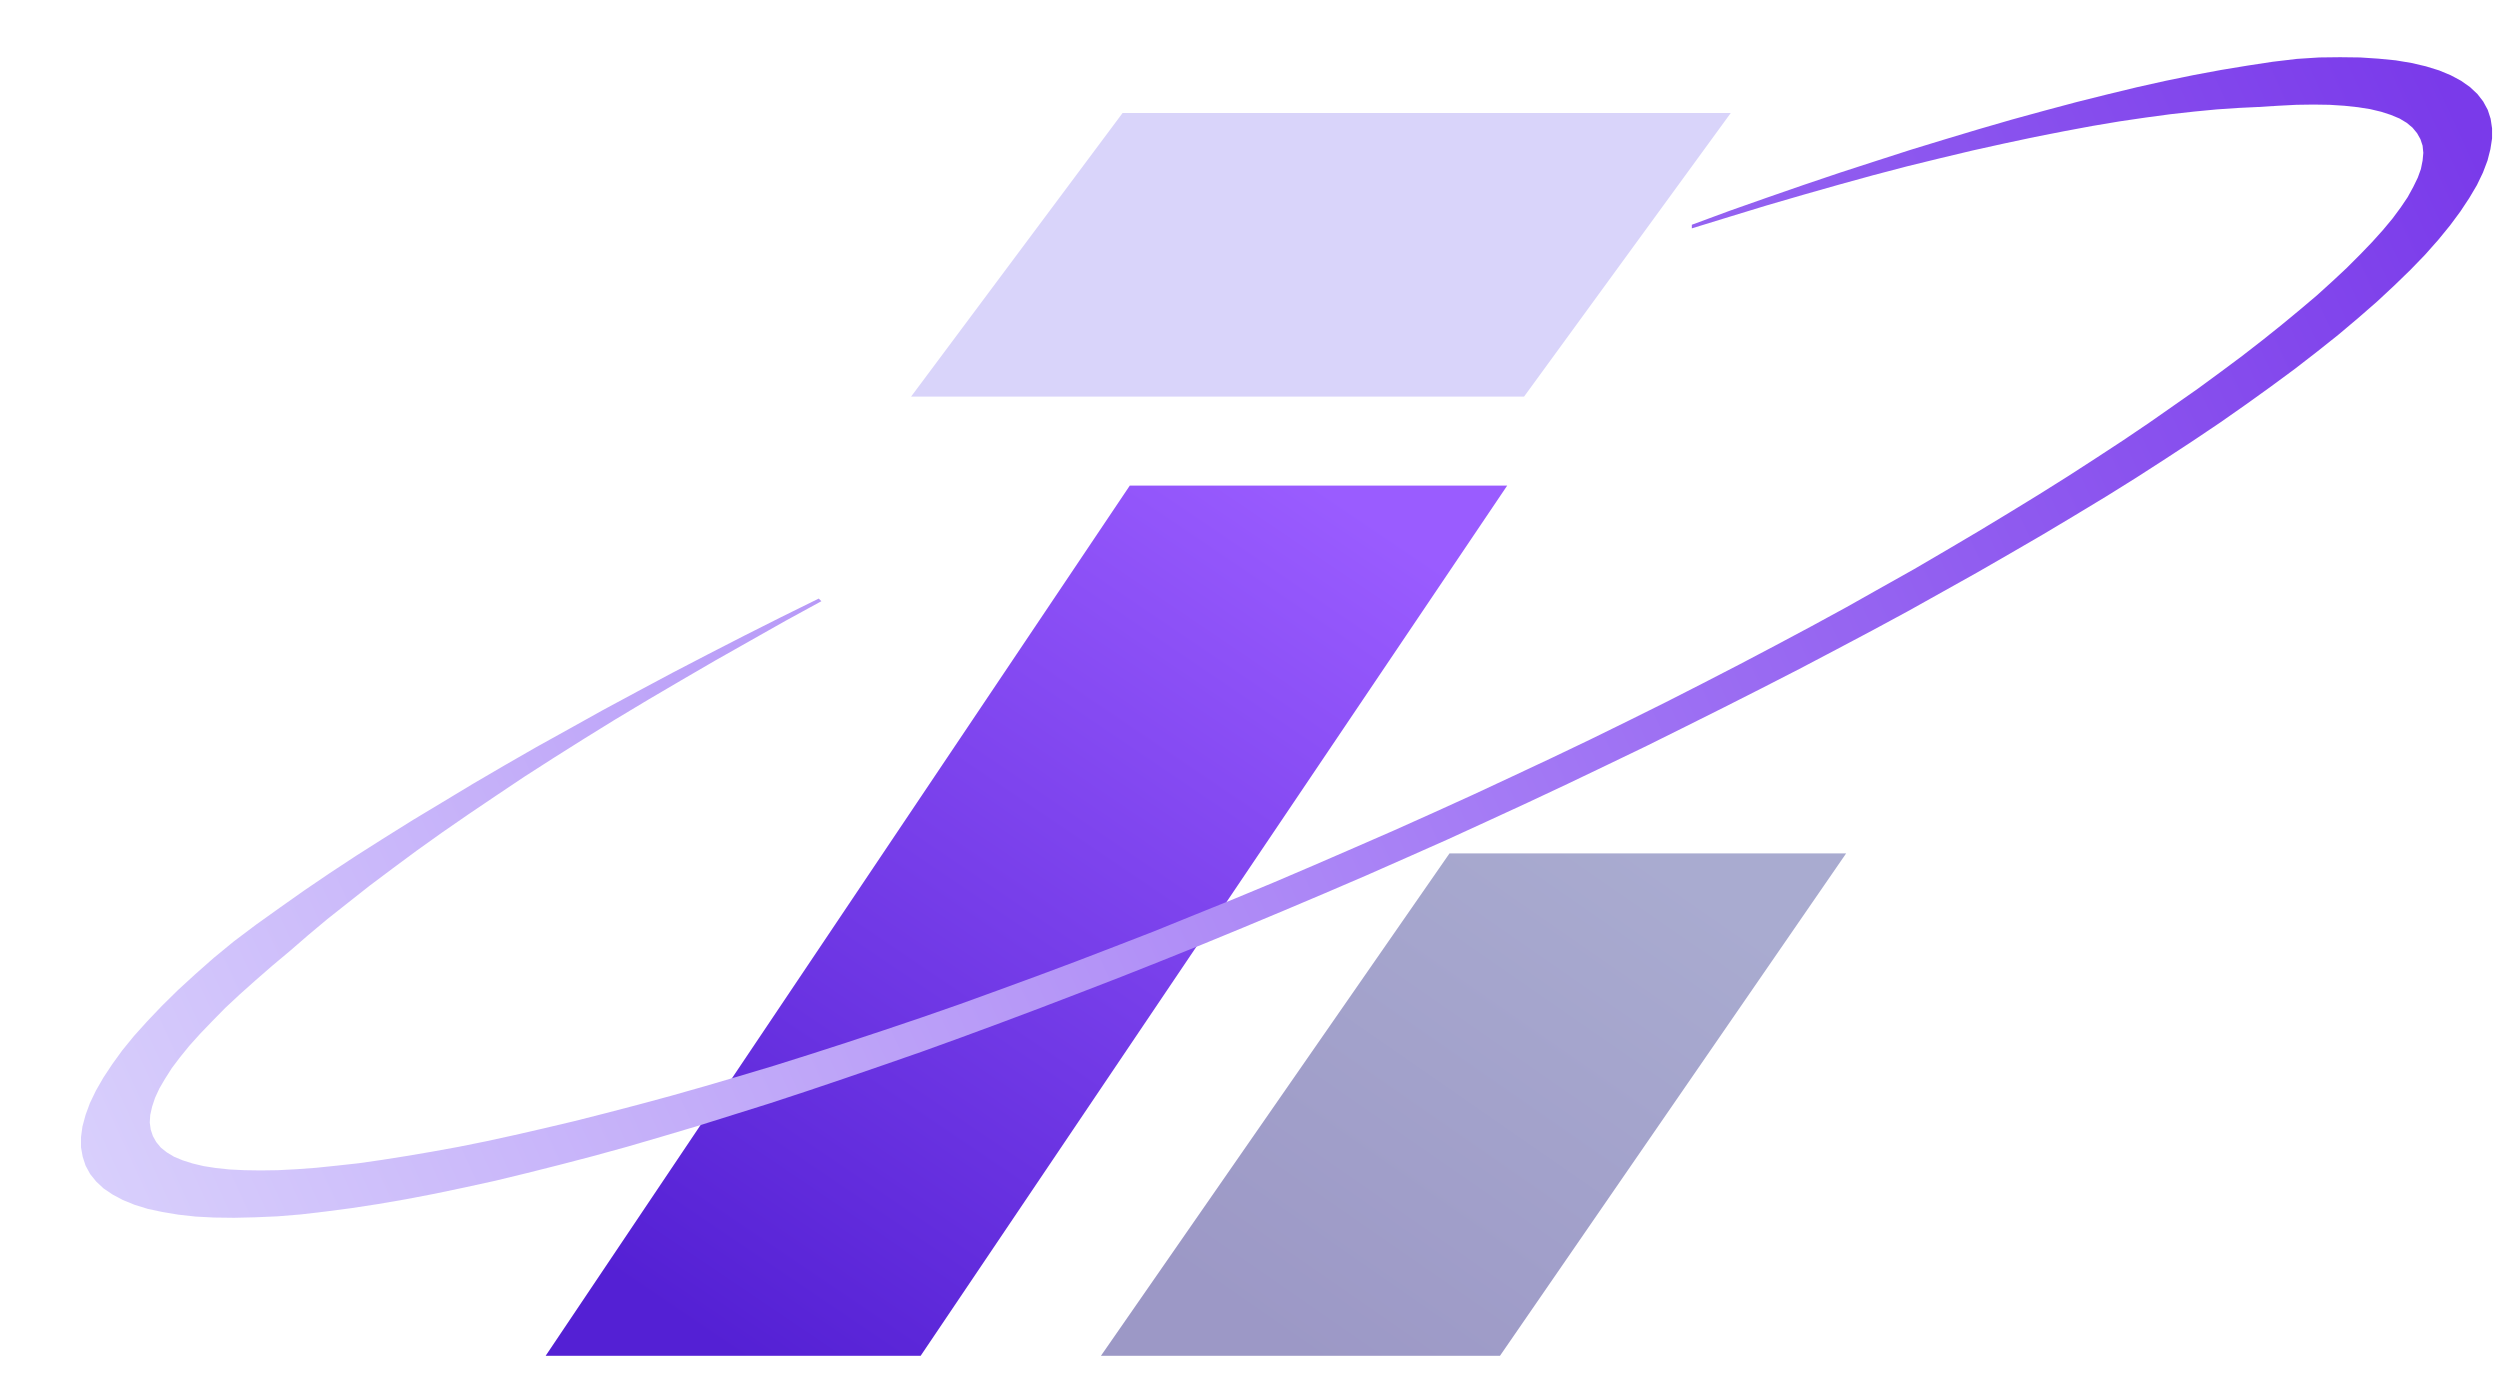
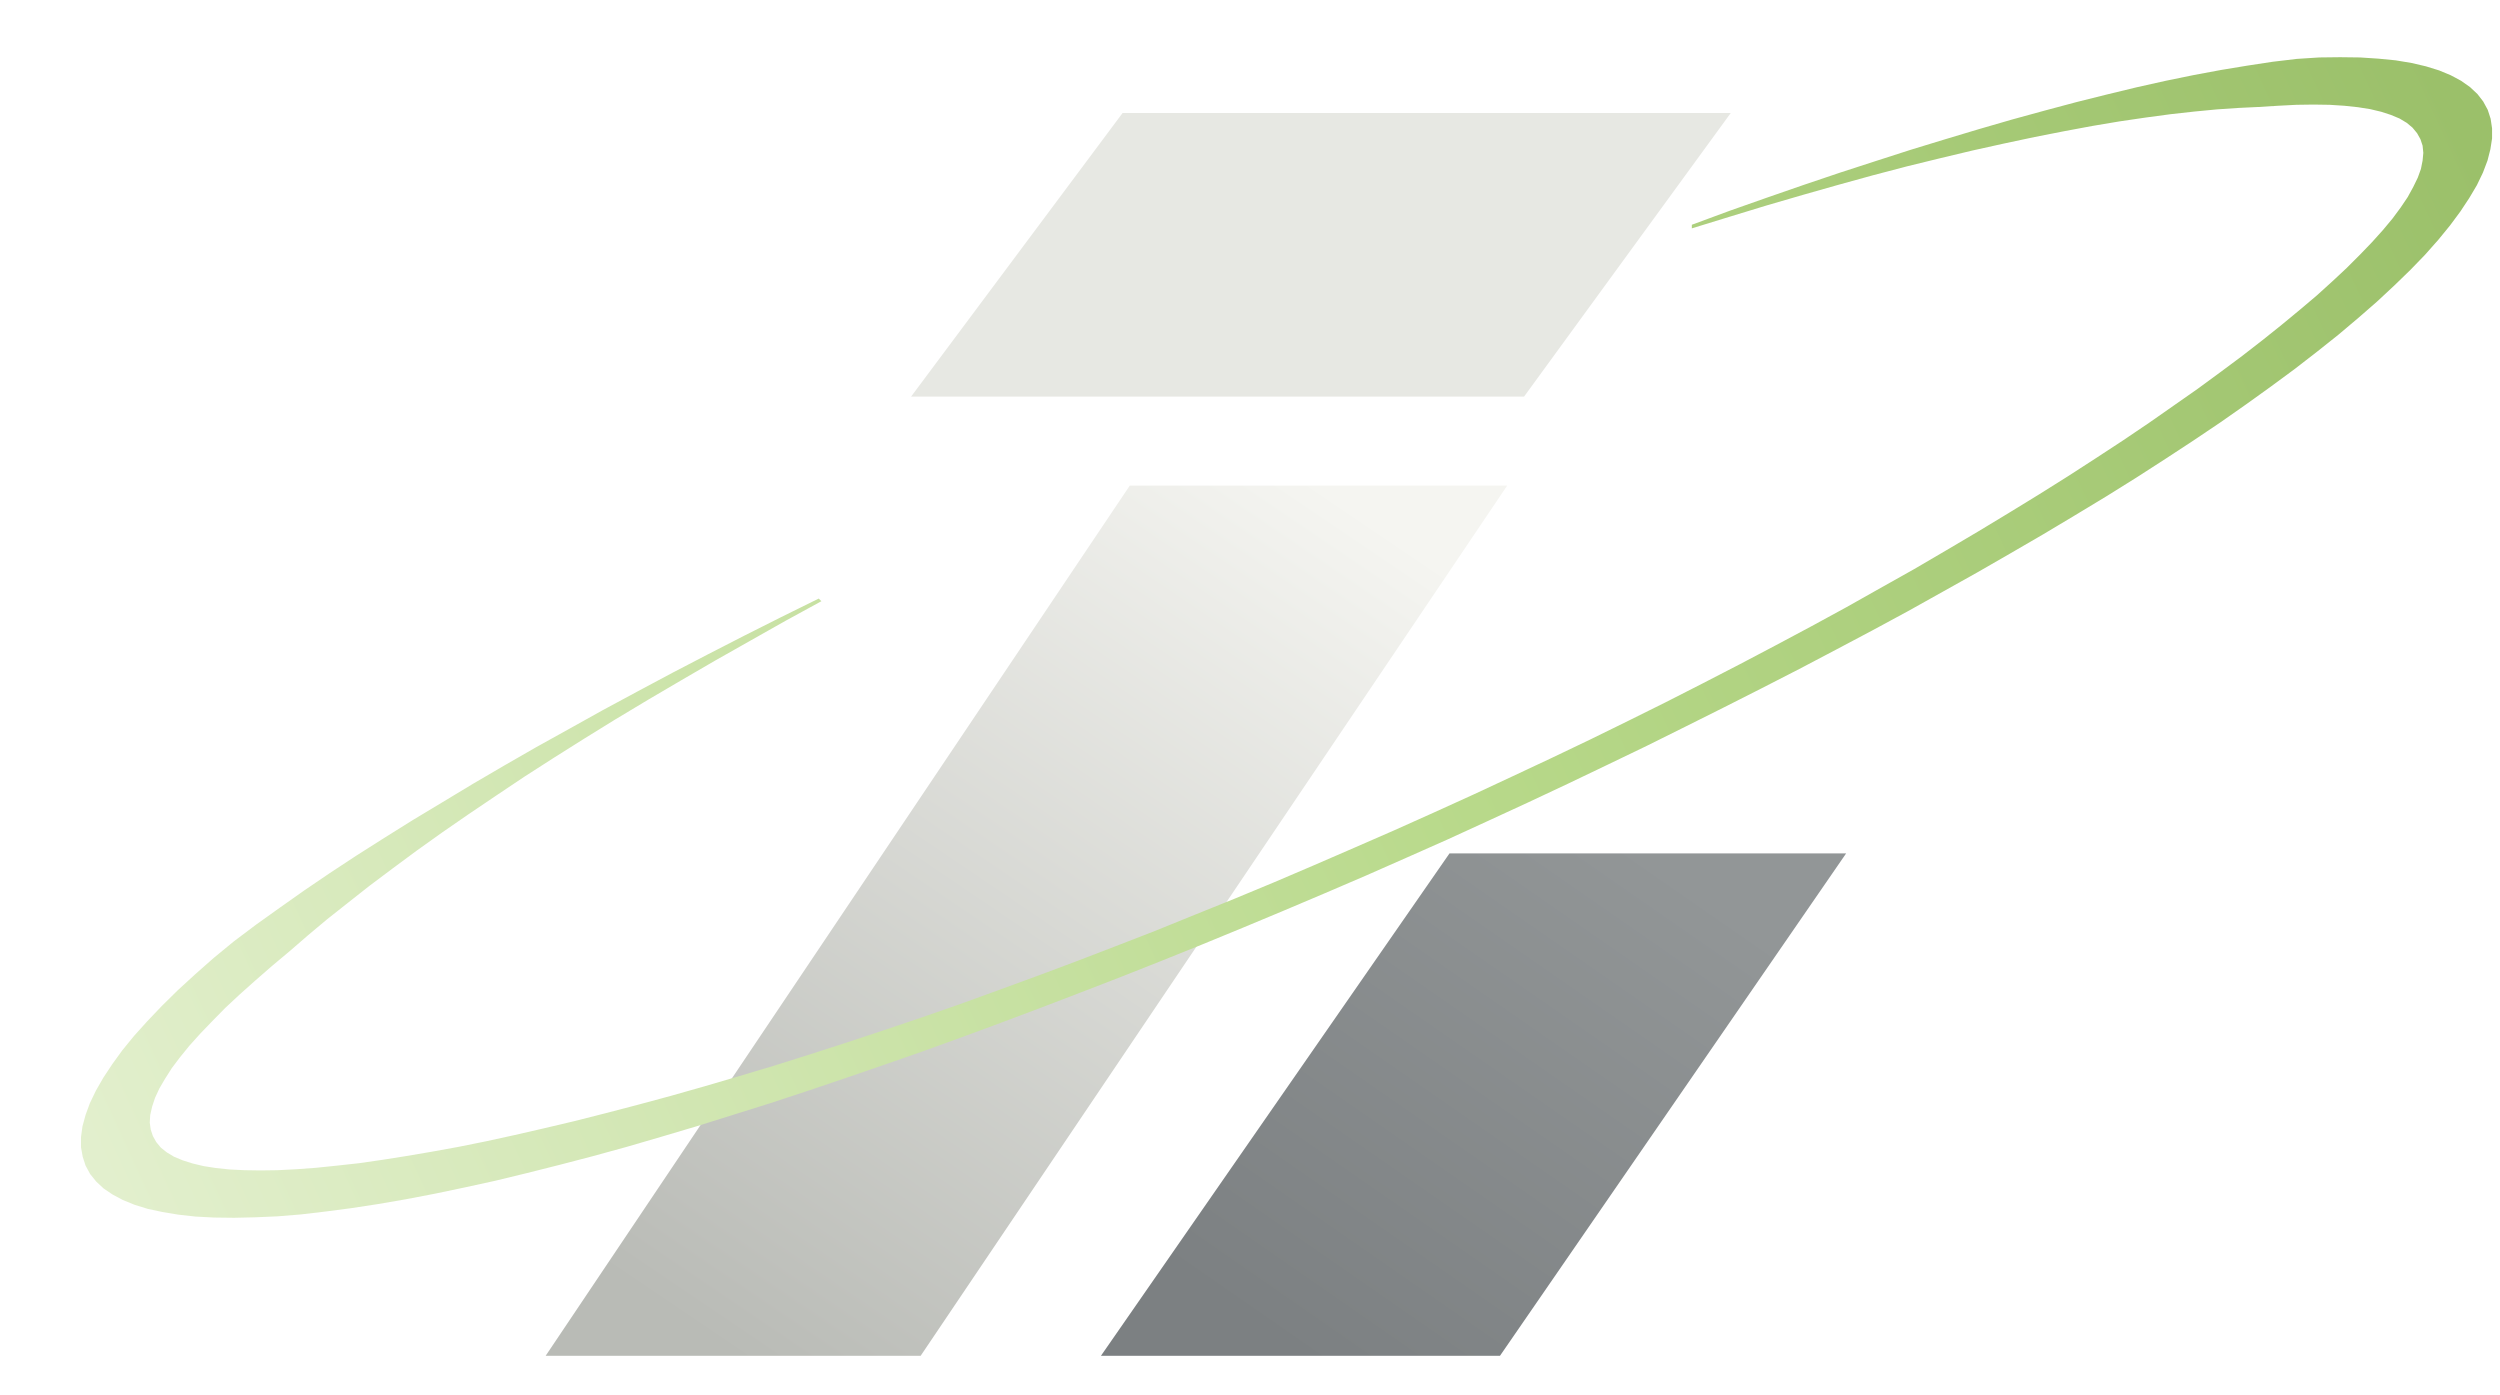
<svg xmlns="http://www.w3.org/2000/svg" viewBox="250 190 1040 580" role="img" aria-label="Iridium Group">
  <defs>
    <linearGradient id="ir-stem" x1="800" y1="392" x2="555" y2="754" gradientUnits="userSpaceOnUse">
-       <stop offset="0" stop-color="#9A5CFF" />
-       <stop offset="1" stop-color="#5420D4" />
+       <stop offset="0" stop-color="#F5F5F1" />
+       <stop offset="1" stop-color="#B9BBB6" />
    </linearGradient>
    <linearGradient id="ir-base" x1="935" y1="545" x2="790" y2="754" gradientUnits="userSpaceOnUse">
-       <stop offset="0" stop-color="#A9ABD0" />
-       <stop offset="1" stop-color="#9C98C6" />
+       <stop offset="0" stop-color="#929697" />
+       <stop offset="1" stop-color="#7C8082" />
    </linearGradient>
    <linearGradient id="ir-ring" x1="270" y1="690" x2="1270" y2="230" gradientUnits="userSpaceOnUse">
-       <stop offset="0" stop-color="#DAD2FC" />
-       <stop offset="0.55" stop-color="#A57CF5" />
-       <stop offset="1" stop-color="#7A3AEA" />
+       <stop offset="0" stop-color="#E4F0D0" />
+       <stop offset="0.55" stop-color="#B8D98A" />
+       <stop offset="1" stop-color="#9BC06A" />
    </linearGradient>
  </defs>
-   <path fill="#D9D4FA" d="M717 237H970L884 355H629Z" />
+   <path fill="#E7E8E3" d="M717 237H970L884 355H629Z" />
  <path fill="url(#ir-stem)" d="M720 392H877L633 754H477Z" />
  <path fill="url(#ir-base)" d="M853 545H1018L874 754H708Z" />
  <path fill="url(#ir-ring)" d="M953.8,283.5 L969.5,277.7 L985.1,272.2 L1000.4,266.9 L1015.5,261.8 L1030.3,257.0 L1044.9,252.3 L1059.3,247.9 L1073.3,243.7 L1087.1,239.7 L1100.6,236.0 L1113.7,232.5 L1126.5,229.3 L1138.9,226.3 L1151.0,223.6 L1162.7,221.2 L1174.0,219.1 L1184.9,217.3 L1195.4,215.7 L1205.5,214.5 L1214.8,213.9 L1223.5,213.8 L1231.8,213.9 L1239.4,214.4 L1246.6,215.1 L1253.2,216.2 L1259.2,217.6 L1264.7,219.3 L1269.5,221.3 L1273.8,223.6 L1277.5,226.2 L1280.6,229.1 L1283.0,232.2 L1284.9,235.7 L1286.1,239.4 L1286.7,243.4 L1286.7,247.6 L1286.0,252.1 L1284.8,256.8 L1282.9,261.8 L1280.4,267.0 L1277.2,272.4 L1273.5,278.0 L1269.2,283.8 L1264.3,289.8 L1258.8,296.0 L1252.7,302.3 L1246.0,308.8 L1238.8,315.5 L1231.0,322.3 L1222.7,329.3 L1213.9,336.3 L1204.6,343.5 L1194.7,350.8 L1184.4,358.2 L1173.7,365.7 L1162.4,373.3 L1150.8,380.9 L1138.7,388.7 L1126.2,396.5 L1113.3,404.3 L1100.1,412.2 L1086.5,420.1 L1072.6,428.1 L1058.3,436.1 L1043.8,444.2 L1029.0,452.2 L1013.9,460.2 L998.5,468.3 L982.9,476.3 L967.1,484.3 L951.1,492.3 L935.0,500.3 L918.6,508.2 L902.1,516.1 L885.5,523.9 L868.8,531.6 L852.0,539.3 L835.1,546.8 L818.1,554.3 L801.1,561.6 L784.1,568.8 L767.1,575.9 L750.1,582.9 L733.2,589.7 L716.3,596.4 L699.5,602.9 L682.8,609.3 L666.3,615.5 L649.8,621.6 L633.5,627.5 L617.4,633.1 L601.4,638.6 L585.7,643.9 L570.2,649.0 L554.9,653.8 L539.9,658.5 L525.1,662.9 L510.7,667.1 L496.5,671.0 L482.7,674.6 L469.2,678.0 L456.0,681.2 L443.2,684.0 L430.8,686.6 L418.8,688.9 L407.2,690.9 L396.1,692.6 L385.4,694.0 L375.2,695.2 L365.4,696.0 L356.1,696.4 L347.4,696.6 L339.1,696.5 L331.4,696.1 L324.2,695.3 L317.6,694.2 L311.5,692.9 L306.0,691.2 L301.1,689.2 L296.8,686.9 L293.1,684.4 L290.0,681.5 L287.5,678.4 L285.6,674.9 L284.4,671.2 L283.7,667.3 L283.7,663.0 L284.3,658.6 L285.6,653.8 L287.4,648.9 L289.9,643.7 L293.0,638.3 L296.7,632.7 L300.9,626.9 L305.8,620.9 L311.3,614.8 L317.4,608.4 L324.0,601.9 L331.2,595.3 L338.9,588.5 L347.3,581.6 L356.6,574.6 L366.4,567.6 L376.6,560.4 L387.2,553.2 L398.3,545.9 L409.8,538.6 L421.8,531.1 L434.1,523.7 L446.7,516.1 L459.7,508.5 L473.1,500.8 L486.8,493.2 L500.8,485.4 L515.1,477.7 L529.7,469.9 L544.5,462.2 L559.7,454.4 L575.0,446.7 L590.6,439.0 L591.7,440.1 L576.7,448.3 L562.0,456.6 L547.5,464.8 L533.4,473.0 L519.6,481.1 L506.1,489.2 L493.0,497.3 L480.3,505.3 L468.0,513.2 L456.2,521.1 L444.8,528.8 L433.8,536.4 L423.3,543.9 L413.3,551.3 L403.7,558.5 L394.7,565.6 L386.1,572.4 L378.1,579.1 L370.6,585.6 L363.2,591.8 L356.2,597.9 L349.7,603.7 L343.7,609.3 L338.3,614.8 L333.3,620.0 L328.8,625.0 L324.9,629.8 L321.5,634.3 L318.7,638.7 L316.3,642.8 L314.5,646.7 L313.3,650.3 L312.5,653.8 L312.3,657.0 L312.7,659.9 L313.6,662.6 L315.0,665.1 L316.9,667.4 L319.4,669.4 L322.4,671.2 L326.0,672.7 L330.1,674.0 L334.7,675.1 L339.8,675.9 L345.5,676.5 L351.7,676.8 L358.4,676.9 L365.6,676.8 L373.3,676.4 L381.5,675.8 L390.2,674.9 L399.3,673.9 L409.0,672.5 L419.1,670.9 L429.7,669.1 L440.7,667.1 L452.1,664.8 L464.0,662.2 L476.2,659.4 L488.9,656.4 L501.9,653.1 L515.3,649.6 L529.0,645.9 L543.1,641.9 L557.4,637.7 L572.1,633.3 L587.0,628.6 L602.2,623.7 L617.6,618.6 L633.3,613.3 L649.1,607.8 L665.1,602.0 L681.2,596.1 L697.5,590.0 L713.9,583.7 L730.4,577.3 L746.9,570.6 L763.5,563.9 L780.1,557.0 L796.7,549.9 L813.3,542.7 L829.8,535.5 L846.3,528.1 L862.8,520.6 L879.1,513.0 L895.3,505.4 L911.4,497.7 L927.3,489.9 L943.0,482.1 L958.5,474.2 L973.8,466.3 L988.8,458.4 L1003.6,450.5 L1018.1,442.6 L1032.3,434.6 L1046.2,426.8 L1059.7,418.9 L1072.9,411.1 L1085.8,403.3 L1098.2,395.7 L1110.3,388.1 L1121.9,380.6 L1133.2,373.2 L1144.0,365.9 L1154.3,358.7 L1164.3,351.7 L1173.7,344.8 L1182.7,338.1 L1191.2,331.5 L1199.2,325.1 L1206.7,318.9 L1213.8,312.9 L1220.3,307.0 L1226.3,301.4 L1231.8,295.9 L1236.8,290.7 L1241.3,285.7 L1245.3,280.9 L1248.7,276.3 L1251.6,272.0 L1253.9,267.8 L1255.8,263.9 L1257.1,260.3 L1257.8,256.8 L1258.1,253.6 L1257.8,250.6 L1256.9,247.9 L1255.5,245.4 L1253.6,243.1 L1251.2,241.1 L1248.2,239.3 L1244.6,237.8 L1240.6,236.5 L1236.0,235.4 L1230.9,234.6 L1225.3,234.0 L1219.1,233.6 L1212.4,233.5 L1205.3,233.6 L1197.6,234.0 L1189.5,234.5 L1181.2,234.9 L1172.3,235.5 L1162.9,236.4 L1153.0,237.5 L1142.6,238.9 L1131.7,240.5 L1120.4,242.4 L1108.6,244.6 L1096.4,247.0 L1083.7,249.7 L1070.6,252.6 L1057.2,255.8 L1043.3,259.2 L1029.2,262.9 L1014.7,266.9 L999.9,271.1 L984.8,275.5 L969.4,280.2 L953.8,285.0 Z" />
</svg>
